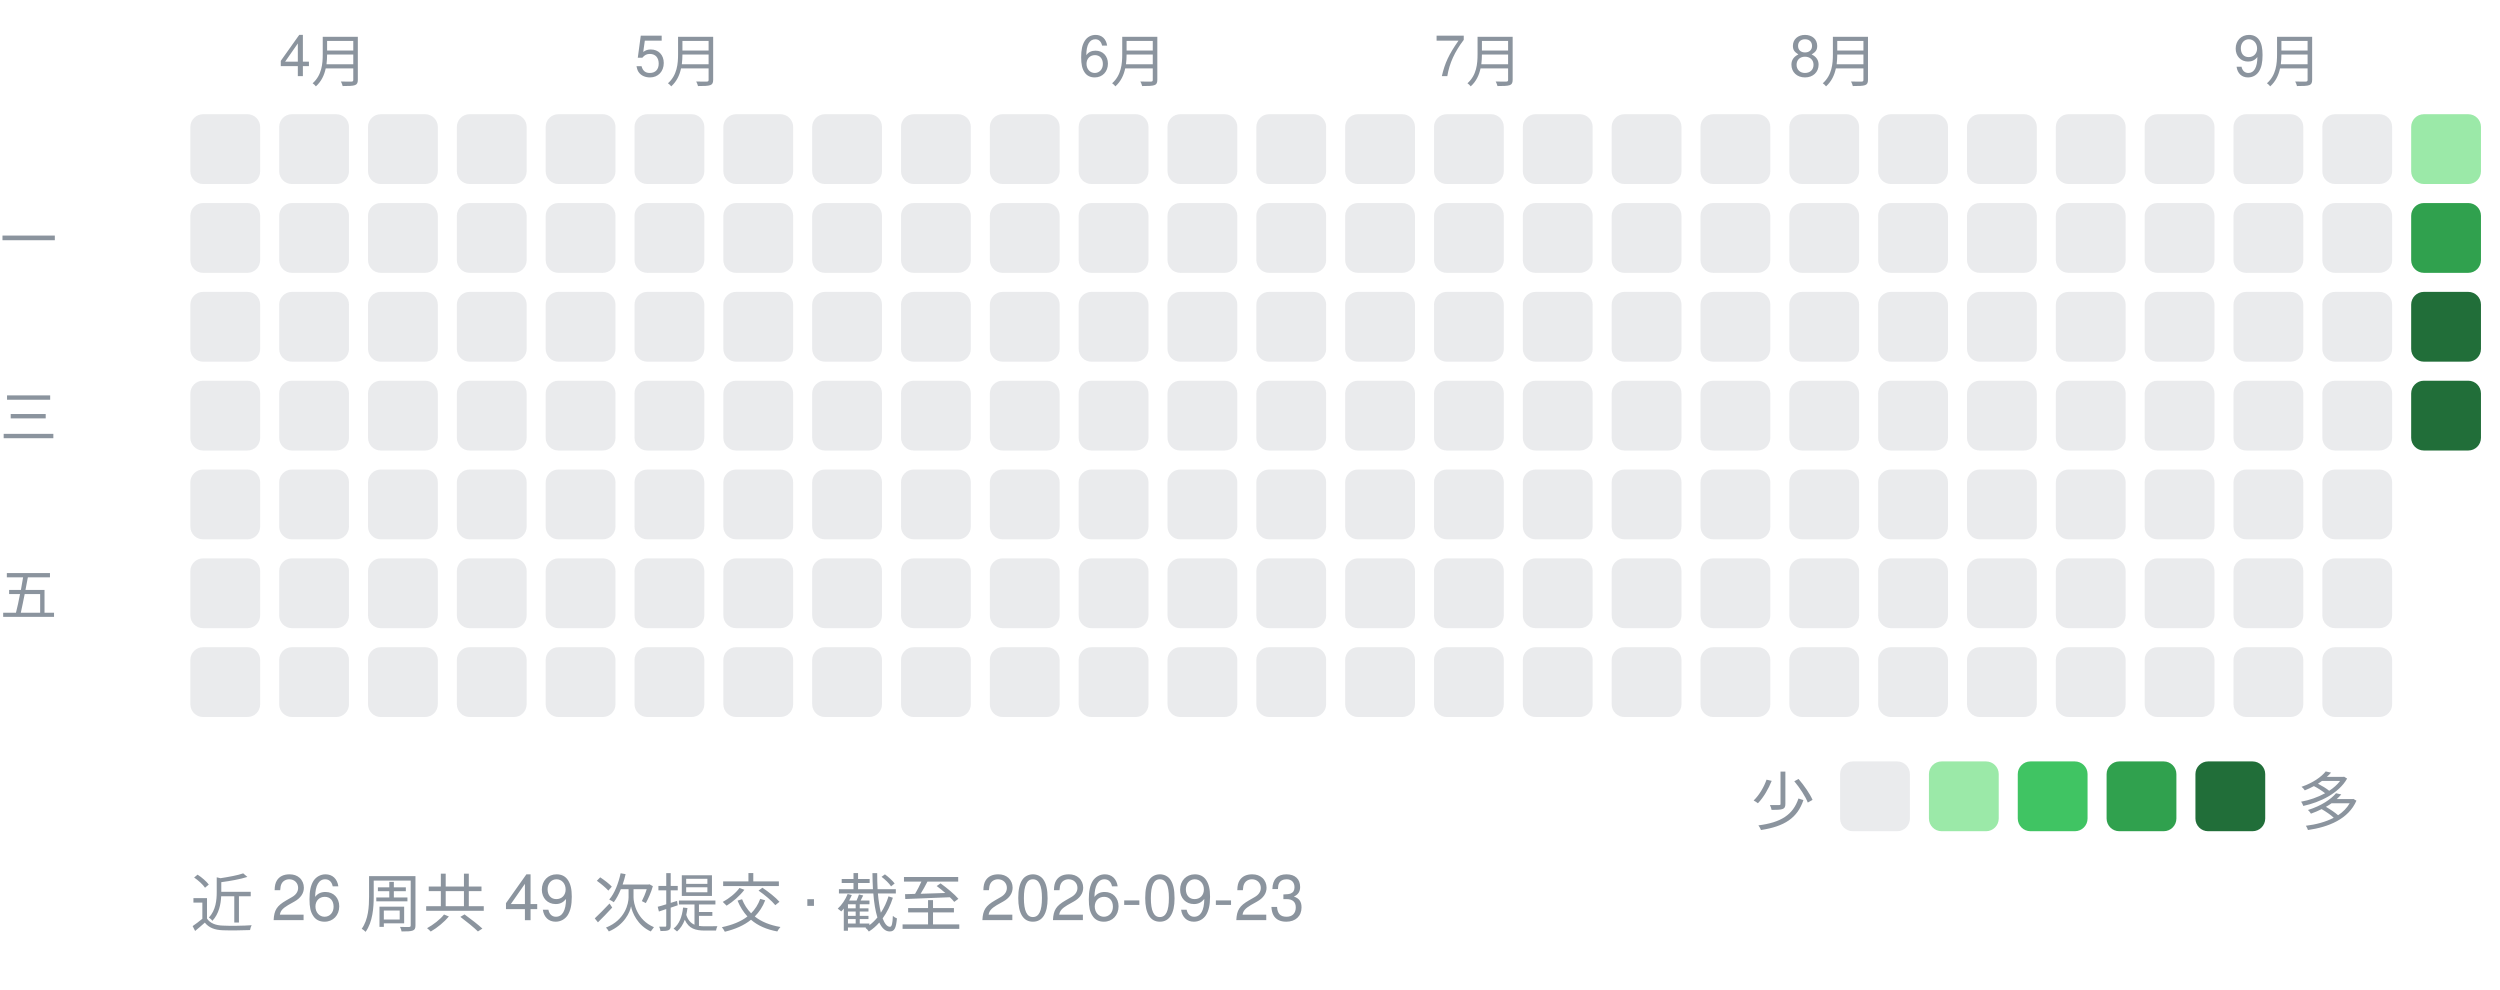
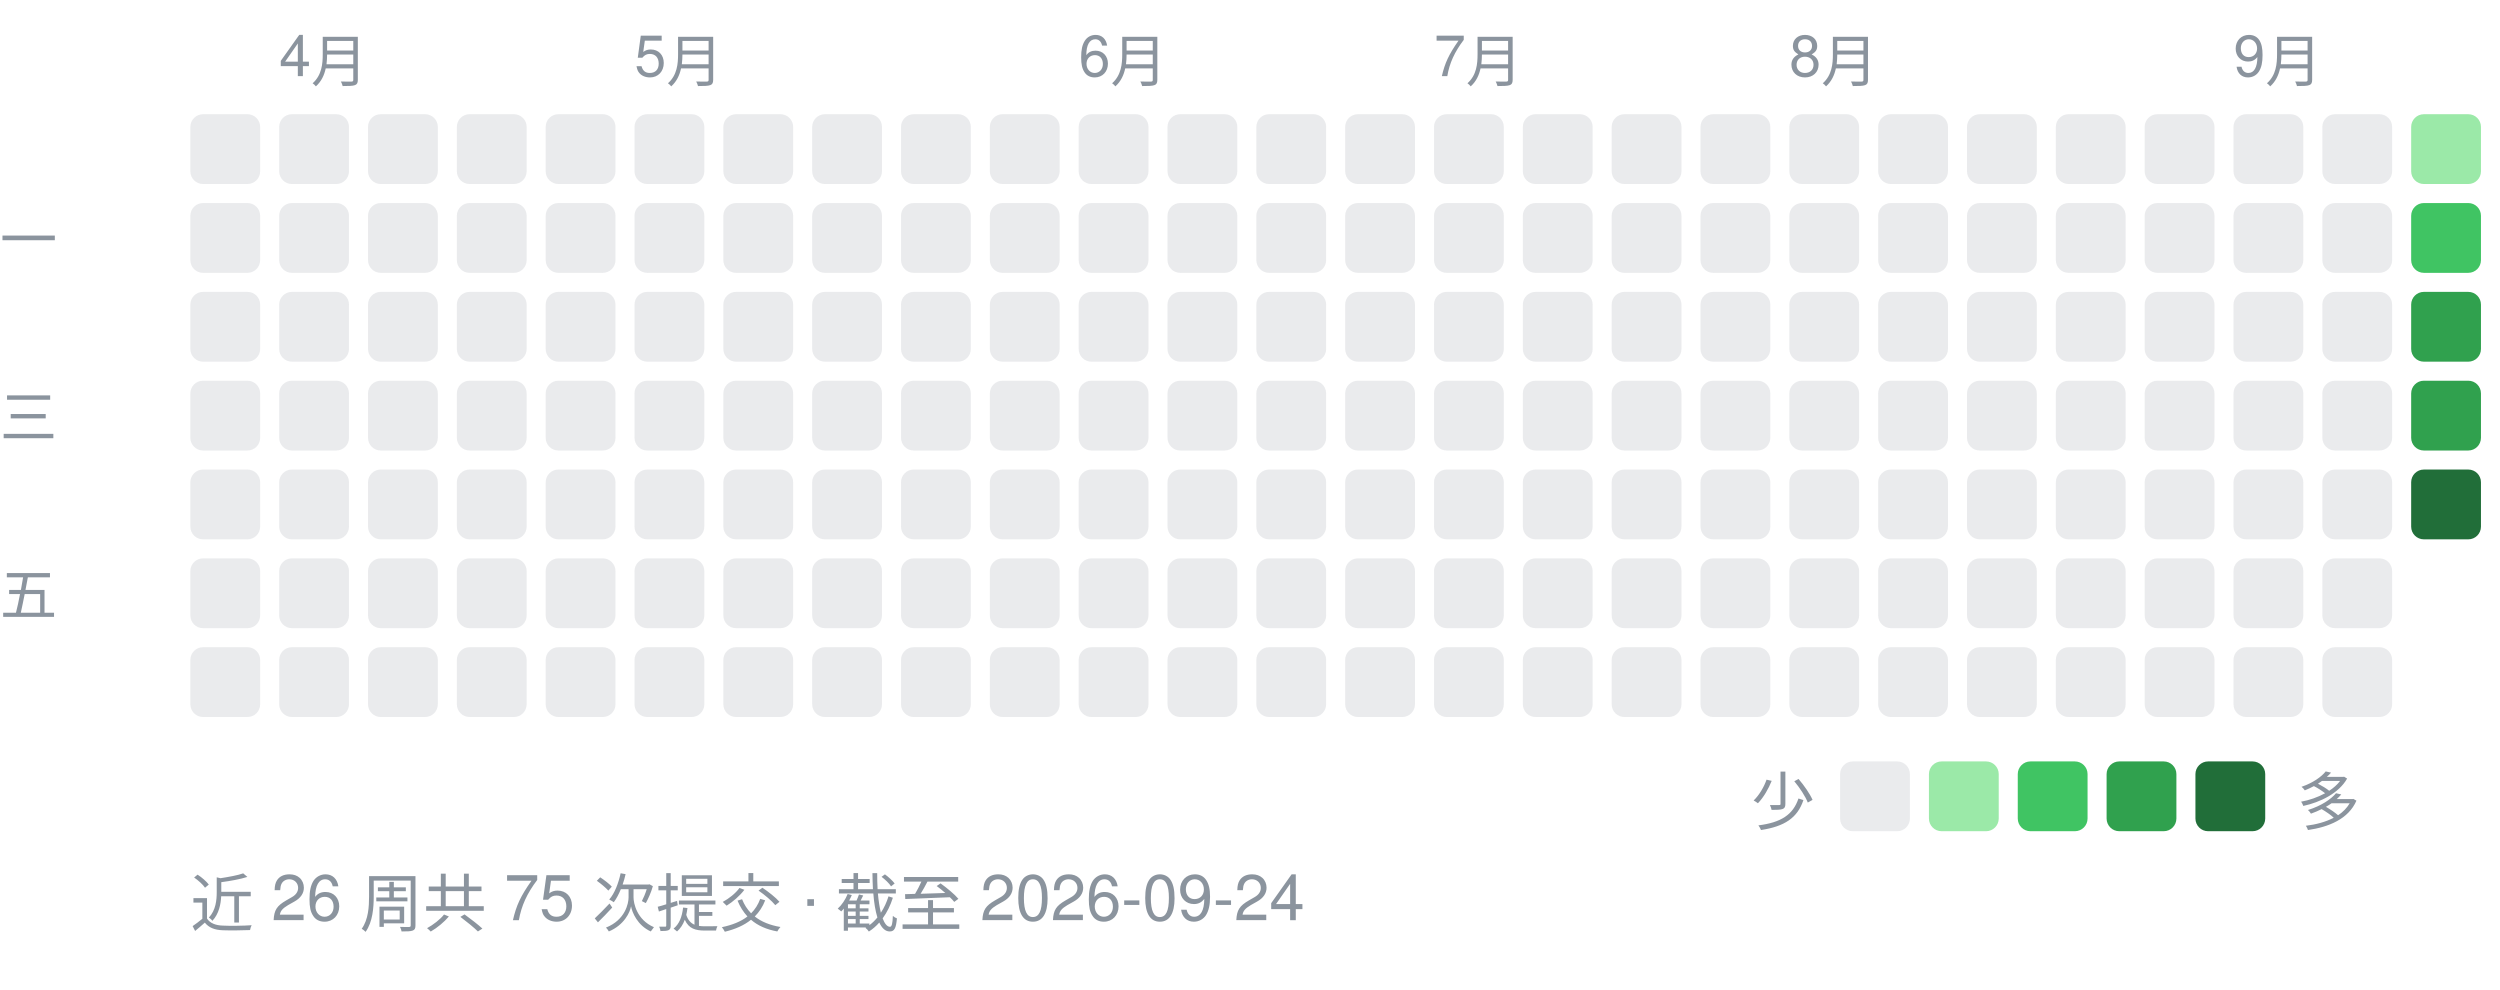
<svg xmlns="http://www.w3.org/2000/svg" width="394" height="156" viewBox="0 0 394 156" role="img">
  <g font-family="-apple-system,BlinkMacSystemFont,Segoe UI,Helvetica,Arial,PingFang SC,sans-serif" font-size="9" fill="#8b949e">
    <text x="44" y="12">4月</text>
    <text x="100" y="12">5月</text>
    <text x="170" y="12">6月</text>
    <text x="226" y="12">7月</text>
    <text x="282" y="12">8月</text>
    <text x="352" y="12">9月</text>
    <text x="0" y="41">一</text>
    <text x="0" y="69">三</text>
    <text x="0" y="97">五</text>
  </g>
  <rect x="30" y="18" width="11" height="11" rx="2" fill="rgba(139,148,158,0.18)" />
  <rect x="30" y="32" width="11" height="11" rx="2" fill="rgba(139,148,158,0.18)" />
  <rect x="30" y="46" width="11" height="11" rx="2" fill="rgba(139,148,158,0.18)" />
  <rect x="30" y="60" width="11" height="11" rx="2" fill="rgba(139,148,158,0.18)" />
  <rect x="30" y="74" width="11" height="11" rx="2" fill="rgba(139,148,158,0.18)" />
  <rect x="30" y="88" width="11" height="11" rx="2" fill="rgba(139,148,158,0.18)" />
  <rect x="30" y="102" width="11" height="11" rx="2" fill="rgba(139,148,158,0.18)" />
  <rect x="44" y="18" width="11" height="11" rx="2" fill="rgba(139,148,158,0.18)" />
  <rect x="44" y="32" width="11" height="11" rx="2" fill="rgba(139,148,158,0.18)" />
  <rect x="44" y="46" width="11" height="11" rx="2" fill="rgba(139,148,158,0.18)" />
  <rect x="44" y="60" width="11" height="11" rx="2" fill="rgba(139,148,158,0.18)" />
  <rect x="44" y="74" width="11" height="11" rx="2" fill="rgba(139,148,158,0.18)" />
  <rect x="44" y="88" width="11" height="11" rx="2" fill="rgba(139,148,158,0.18)" />
  <rect x="44" y="102" width="11" height="11" rx="2" fill="rgba(139,148,158,0.18)" />
  <rect x="58" y="18" width="11" height="11" rx="2" fill="rgba(139,148,158,0.18)" />
  <rect x="58" y="32" width="11" height="11" rx="2" fill="rgba(139,148,158,0.18)" />
  <rect x="58" y="46" width="11" height="11" rx="2" fill="rgba(139,148,158,0.18)" />
  <rect x="58" y="60" width="11" height="11" rx="2" fill="rgba(139,148,158,0.18)" />
  <rect x="58" y="74" width="11" height="11" rx="2" fill="rgba(139,148,158,0.18)" />
  <rect x="58" y="88" width="11" height="11" rx="2" fill="rgba(139,148,158,0.18)" />
  <rect x="58" y="102" width="11" height="11" rx="2" fill="rgba(139,148,158,0.18)" />
  <rect x="72" y="18" width="11" height="11" rx="2" fill="rgba(139,148,158,0.18)" />
  <rect x="72" y="32" width="11" height="11" rx="2" fill="rgba(139,148,158,0.18)" />
  <rect x="72" y="46" width="11" height="11" rx="2" fill="rgba(139,148,158,0.18)" />
  <rect x="72" y="60" width="11" height="11" rx="2" fill="rgba(139,148,158,0.18)" />
  <rect x="72" y="74" width="11" height="11" rx="2" fill="rgba(139,148,158,0.18)" />
  <rect x="72" y="88" width="11" height="11" rx="2" fill="rgba(139,148,158,0.18)" />
  <rect x="72" y="102" width="11" height="11" rx="2" fill="rgba(139,148,158,0.18)" />
  <rect x="86" y="18" width="11" height="11" rx="2" fill="rgba(139,148,158,0.18)" />
  <rect x="86" y="32" width="11" height="11" rx="2" fill="rgba(139,148,158,0.18)" />
  <rect x="86" y="46" width="11" height="11" rx="2" fill="rgba(139,148,158,0.18)" />
  <rect x="86" y="60" width="11" height="11" rx="2" fill="rgba(139,148,158,0.18)" />
  <rect x="86" y="74" width="11" height="11" rx="2" fill="rgba(139,148,158,0.18)" />
  <rect x="86" y="88" width="11" height="11" rx="2" fill="rgba(139,148,158,0.18)" />
  <rect x="86" y="102" width="11" height="11" rx="2" fill="rgba(139,148,158,0.18)" />
  <rect x="100" y="18" width="11" height="11" rx="2" fill="rgba(139,148,158,0.18)" />
  <rect x="100" y="32" width="11" height="11" rx="2" fill="rgba(139,148,158,0.18)" />
  <rect x="100" y="46" width="11" height="11" rx="2" fill="rgba(139,148,158,0.18)" />
  <rect x="100" y="60" width="11" height="11" rx="2" fill="rgba(139,148,158,0.18)" />
  <rect x="100" y="74" width="11" height="11" rx="2" fill="rgba(139,148,158,0.18)" />
  <rect x="100" y="88" width="11" height="11" rx="2" fill="rgba(139,148,158,0.18)" />
  <rect x="100" y="102" width="11" height="11" rx="2" fill="rgba(139,148,158,0.18)" />
  <rect x="114" y="18" width="11" height="11" rx="2" fill="rgba(139,148,158,0.18)" />
  <rect x="114" y="32" width="11" height="11" rx="2" fill="rgba(139,148,158,0.18)" />
  <rect x="114" y="46" width="11" height="11" rx="2" fill="rgba(139,148,158,0.18)" />
  <rect x="114" y="60" width="11" height="11" rx="2" fill="rgba(139,148,158,0.18)" />
  <rect x="114" y="74" width="11" height="11" rx="2" fill="rgba(139,148,158,0.18)" />
  <rect x="114" y="88" width="11" height="11" rx="2" fill="rgba(139,148,158,0.18)" />
  <rect x="114" y="102" width="11" height="11" rx="2" fill="rgba(139,148,158,0.18)" />
  <rect x="128" y="18" width="11" height="11" rx="2" fill="rgba(139,148,158,0.18)" />
  <rect x="128" y="32" width="11" height="11" rx="2" fill="rgba(139,148,158,0.18)" />
  <rect x="128" y="46" width="11" height="11" rx="2" fill="rgba(139,148,158,0.18)" />
  <rect x="128" y="60" width="11" height="11" rx="2" fill="rgba(139,148,158,0.18)" />
  <rect x="128" y="74" width="11" height="11" rx="2" fill="rgba(139,148,158,0.18)" />
  <rect x="128" y="88" width="11" height="11" rx="2" fill="rgba(139,148,158,0.18)" />
  <rect x="128" y="102" width="11" height="11" rx="2" fill="rgba(139,148,158,0.18)" />
  <rect x="142" y="18" width="11" height="11" rx="2" fill="rgba(139,148,158,0.18)" />
  <rect x="142" y="32" width="11" height="11" rx="2" fill="rgba(139,148,158,0.18)" />
  <rect x="142" y="46" width="11" height="11" rx="2" fill="rgba(139,148,158,0.18)" />
  <rect x="142" y="60" width="11" height="11" rx="2" fill="rgba(139,148,158,0.18)" />
  <rect x="142" y="74" width="11" height="11" rx="2" fill="rgba(139,148,158,0.18)" />
  <rect x="142" y="88" width="11" height="11" rx="2" fill="rgba(139,148,158,0.18)" />
  <rect x="142" y="102" width="11" height="11" rx="2" fill="rgba(139,148,158,0.18)" />
  <rect x="156" y="18" width="11" height="11" rx="2" fill="rgba(139,148,158,0.18)" />
  <rect x="156" y="32" width="11" height="11" rx="2" fill="rgba(139,148,158,0.18)" />
  <rect x="156" y="46" width="11" height="11" rx="2" fill="rgba(139,148,158,0.18)" />
  <rect x="156" y="60" width="11" height="11" rx="2" fill="rgba(139,148,158,0.18)" />
  <rect x="156" y="74" width="11" height="11" rx="2" fill="rgba(139,148,158,0.18)" />
  <rect x="156" y="88" width="11" height="11" rx="2" fill="rgba(139,148,158,0.18)" />
  <rect x="156" y="102" width="11" height="11" rx="2" fill="rgba(139,148,158,0.18)" />
  <rect x="170" y="18" width="11" height="11" rx="2" fill="rgba(139,148,158,0.18)" />
  <rect x="170" y="32" width="11" height="11" rx="2" fill="rgba(139,148,158,0.18)" />
  <rect x="170" y="46" width="11" height="11" rx="2" fill="rgba(139,148,158,0.18)" />
  <rect x="170" y="60" width="11" height="11" rx="2" fill="rgba(139,148,158,0.18)" />
  <rect x="170" y="74" width="11" height="11" rx="2" fill="rgba(139,148,158,0.18)" />
  <rect x="170" y="88" width="11" height="11" rx="2" fill="rgba(139,148,158,0.18)" />
  <rect x="170" y="102" width="11" height="11" rx="2" fill="rgba(139,148,158,0.18)" />
  <rect x="184" y="18" width="11" height="11" rx="2" fill="rgba(139,148,158,0.18)" />
  <rect x="184" y="32" width="11" height="11" rx="2" fill="rgba(139,148,158,0.18)" />
  <rect x="184" y="46" width="11" height="11" rx="2" fill="rgba(139,148,158,0.18)" />
  <rect x="184" y="60" width="11" height="11" rx="2" fill="rgba(139,148,158,0.18)" />
  <rect x="184" y="74" width="11" height="11" rx="2" fill="rgba(139,148,158,0.18)" />
  <rect x="184" y="88" width="11" height="11" rx="2" fill="rgba(139,148,158,0.18)" />
  <rect x="184" y="102" width="11" height="11" rx="2" fill="rgba(139,148,158,0.18)" />
  <rect x="198" y="18" width="11" height="11" rx="2" fill="rgba(139,148,158,0.18)" />
  <rect x="198" y="32" width="11" height="11" rx="2" fill="rgba(139,148,158,0.18)" />
  <rect x="198" y="46" width="11" height="11" rx="2" fill="rgba(139,148,158,0.18)" />
  <rect x="198" y="60" width="11" height="11" rx="2" fill="rgba(139,148,158,0.18)" />
  <rect x="198" y="74" width="11" height="11" rx="2" fill="rgba(139,148,158,0.18)" />
  <rect x="198" y="88" width="11" height="11" rx="2" fill="rgba(139,148,158,0.18)" />
  <rect x="198" y="102" width="11" height="11" rx="2" fill="rgba(139,148,158,0.18)" />
  <rect x="212" y="18" width="11" height="11" rx="2" fill="rgba(139,148,158,0.18)" />
  <rect x="212" y="32" width="11" height="11" rx="2" fill="rgba(139,148,158,0.18)" />
  <rect x="212" y="46" width="11" height="11" rx="2" fill="rgba(139,148,158,0.18)" />
  <rect x="212" y="60" width="11" height="11" rx="2" fill="rgba(139,148,158,0.18)" />
  <rect x="212" y="74" width="11" height="11" rx="2" fill="rgba(139,148,158,0.18)" />
  <rect x="212" y="88" width="11" height="11" rx="2" fill="rgba(139,148,158,0.18)" />
  <rect x="212" y="102" width="11" height="11" rx="2" fill="rgba(139,148,158,0.18)" />
  <rect x="226" y="18" width="11" height="11" rx="2" fill="rgba(139,148,158,0.18)" />
  <rect x="226" y="32" width="11" height="11" rx="2" fill="rgba(139,148,158,0.18)" />
  <rect x="226" y="46" width="11" height="11" rx="2" fill="rgba(139,148,158,0.18)" />
  <rect x="226" y="60" width="11" height="11" rx="2" fill="rgba(139,148,158,0.18)" />
  <rect x="226" y="74" width="11" height="11" rx="2" fill="rgba(139,148,158,0.18)" />
  <rect x="226" y="88" width="11" height="11" rx="2" fill="rgba(139,148,158,0.18)" />
  <rect x="226" y="102" width="11" height="11" rx="2" fill="rgba(139,148,158,0.18)" />
  <rect x="240" y="18" width="11" height="11" rx="2" fill="rgba(139,148,158,0.18)" />
  <rect x="240" y="32" width="11" height="11" rx="2" fill="rgba(139,148,158,0.18)" />
  <rect x="240" y="46" width="11" height="11" rx="2" fill="rgba(139,148,158,0.18)" />
  <rect x="240" y="60" width="11" height="11" rx="2" fill="rgba(139,148,158,0.18)" />
  <rect x="240" y="74" width="11" height="11" rx="2" fill="rgba(139,148,158,0.18)" />
  <rect x="240" y="88" width="11" height="11" rx="2" fill="rgba(139,148,158,0.18)" />
  <rect x="240" y="102" width="11" height="11" rx="2" fill="rgba(139,148,158,0.18)" />
  <rect x="254" y="18" width="11" height="11" rx="2" fill="rgba(139,148,158,0.18)" />
  <rect x="254" y="32" width="11" height="11" rx="2" fill="rgba(139,148,158,0.18)" />
  <rect x="254" y="46" width="11" height="11" rx="2" fill="rgba(139,148,158,0.18)" />
  <rect x="254" y="60" width="11" height="11" rx="2" fill="rgba(139,148,158,0.18)" />
  <rect x="254" y="74" width="11" height="11" rx="2" fill="rgba(139,148,158,0.18)" />
  <rect x="254" y="88" width="11" height="11" rx="2" fill="rgba(139,148,158,0.18)" />
  <rect x="254" y="102" width="11" height="11" rx="2" fill="rgba(139,148,158,0.18)" />
  <rect x="268" y="18" width="11" height="11" rx="2" fill="rgba(139,148,158,0.18)" />
  <rect x="268" y="32" width="11" height="11" rx="2" fill="rgba(139,148,158,0.18)" />
  <rect x="268" y="46" width="11" height="11" rx="2" fill="rgba(139,148,158,0.18)" />
  <rect x="268" y="60" width="11" height="11" rx="2" fill="rgba(139,148,158,0.18)" />
  <rect x="268" y="74" width="11" height="11" rx="2" fill="rgba(139,148,158,0.18)" />
  <rect x="268" y="88" width="11" height="11" rx="2" fill="rgba(139,148,158,0.18)" />
  <rect x="268" y="102" width="11" height="11" rx="2" fill="rgba(139,148,158,0.18)" />
  <rect x="282" y="18" width="11" height="11" rx="2" fill="rgba(139,148,158,0.18)" />
  <rect x="282" y="32" width="11" height="11" rx="2" fill="rgba(139,148,158,0.18)" />
  <rect x="282" y="46" width="11" height="11" rx="2" fill="rgba(139,148,158,0.18)" />
  <rect x="282" y="60" width="11" height="11" rx="2" fill="rgba(139,148,158,0.18)" />
  <rect x="282" y="74" width="11" height="11" rx="2" fill="rgba(139,148,158,0.18)" />
  <rect x="282" y="88" width="11" height="11" rx="2" fill="rgba(139,148,158,0.18)" />
  <rect x="282" y="102" width="11" height="11" rx="2" fill="rgba(139,148,158,0.18)" />
  <rect x="296" y="18" width="11" height="11" rx="2" fill="rgba(139,148,158,0.18)" />
  <rect x="296" y="32" width="11" height="11" rx="2" fill="rgba(139,148,158,0.18)" />
  <rect x="296" y="46" width="11" height="11" rx="2" fill="rgba(139,148,158,0.18)" />
  <rect x="296" y="60" width="11" height="11" rx="2" fill="rgba(139,148,158,0.18)" />
  <rect x="296" y="74" width="11" height="11" rx="2" fill="rgba(139,148,158,0.18)" />
  <rect x="296" y="88" width="11" height="11" rx="2" fill="rgba(139,148,158,0.18)" />
  <rect x="296" y="102" width="11" height="11" rx="2" fill="rgba(139,148,158,0.18)" />
  <rect x="310" y="18" width="11" height="11" rx="2" fill="rgba(139,148,158,0.18)" />
  <rect x="310" y="32" width="11" height="11" rx="2" fill="rgba(139,148,158,0.18)" />
  <rect x="310" y="46" width="11" height="11" rx="2" fill="rgba(139,148,158,0.18)" />
  <rect x="310" y="60" width="11" height="11" rx="2" fill="rgba(139,148,158,0.18)" />
  <rect x="310" y="74" width="11" height="11" rx="2" fill="rgba(139,148,158,0.18)" />
  <rect x="310" y="88" width="11" height="11" rx="2" fill="rgba(139,148,158,0.18)" />
  <rect x="310" y="102" width="11" height="11" rx="2" fill="rgba(139,148,158,0.18)" />
  <rect x="324" y="18" width="11" height="11" rx="2" fill="rgba(139,148,158,0.18)" />
  <rect x="324" y="32" width="11" height="11" rx="2" fill="rgba(139,148,158,0.18)" />
  <rect x="324" y="46" width="11" height="11" rx="2" fill="rgba(139,148,158,0.18)" />
  <rect x="324" y="60" width="11" height="11" rx="2" fill="rgba(139,148,158,0.18)" />
  <rect x="324" y="74" width="11" height="11" rx="2" fill="rgba(139,148,158,0.18)" />
  <rect x="324" y="88" width="11" height="11" rx="2" fill="rgba(139,148,158,0.18)" />
  <rect x="324" y="102" width="11" height="11" rx="2" fill="rgba(139,148,158,0.18)" />
  <rect x="338" y="18" width="11" height="11" rx="2" fill="rgba(139,148,158,0.18)" />
  <rect x="338" y="32" width="11" height="11" rx="2" fill="rgba(139,148,158,0.18)" />
  <rect x="338" y="46" width="11" height="11" rx="2" fill="rgba(139,148,158,0.18)" />
  <rect x="338" y="60" width="11" height="11" rx="2" fill="rgba(139,148,158,0.18)" />
  <rect x="338" y="74" width="11" height="11" rx="2" fill="rgba(139,148,158,0.18)" />
  <rect x="338" y="88" width="11" height="11" rx="2" fill="rgba(139,148,158,0.18)" />
  <rect x="338" y="102" width="11" height="11" rx="2" fill="rgba(139,148,158,0.18)" />
  <rect x="352" y="18" width="11" height="11" rx="2" fill="rgba(139,148,158,0.18)" />
  <rect x="352" y="32" width="11" height="11" rx="2" fill="rgba(139,148,158,0.18)" />
  <rect x="352" y="46" width="11" height="11" rx="2" fill="rgba(139,148,158,0.18)" />
  <rect x="352" y="60" width="11" height="11" rx="2" fill="rgba(139,148,158,0.18)" />
  <rect x="352" y="74" width="11" height="11" rx="2" fill="rgba(139,148,158,0.18)" />
  <rect x="352" y="88" width="11" height="11" rx="2" fill="rgba(139,148,158,0.18)" />
  <rect x="352" y="102" width="11" height="11" rx="2" fill="rgba(139,148,158,0.18)" />
  <rect x="366" y="18" width="11" height="11" rx="2" fill="rgba(139,148,158,0.18)" />
  <rect x="366" y="32" width="11" height="11" rx="2" fill="rgba(139,148,158,0.18)" />
  <rect x="366" y="46" width="11" height="11" rx="2" fill="rgba(139,148,158,0.18)" />
  <rect x="366" y="60" width="11" height="11" rx="2" fill="rgba(139,148,158,0.18)" />
  <rect x="366" y="74" width="11" height="11" rx="2" fill="rgba(139,148,158,0.18)" />
  <rect x="366" y="88" width="11" height="11" rx="2" fill="rgba(139,148,158,0.18)" />
  <rect x="366" y="102" width="11" height="11" rx="2" fill="rgba(139,148,158,0.18)" />
  <rect x="380" y="18" width="11" height="11" rx="2" fill="#9be9a8" />
-   <rect x="380" y="32" width="11" height="11" rx="2" fill="#30a14e" />
-   <rect x="380" y="46" width="11" height="11" rx="2" fill="#216e39" />
-   <rect x="380" y="60" width="11" height="11" rx="2" fill="#216e39" />
+   <rect x="380" y="32" width="11" height="11" rx="2" fill="#40c463" />
+   <rect x="380" y="46" width="11" height="11" rx="2" fill="#30a14e" />
+   <rect x="380" y="60" width="11" height="11" rx="2" fill="#30a14e" />
+   <rect x="380" y="74" width="11" height="11" rx="2" fill="#216e39" />
  <g font-family="-apple-system,BlinkMacSystemFont,Segoe UI,Helvetica,Arial,PingFang SC,sans-serif" font-size="10" fill="#8b949e">
-     <text x="30" y="146">近 26 周共 49 次提交 · 截至 2026-09-23</text>
+     <text x="30" y="146">近 26 周共 75 次提交 · 截至 2026-09-24</text>
    <text x="286" y="130" text-anchor="end">少</text>
    <rect x="290" y="120" width="11" height="11" rx="2" fill="rgba(139,148,158,0.18)" />
    <rect x="304" y="120" width="11" height="11" rx="2" fill="#9be9a8" />
    <rect x="318" y="120" width="11" height="11" rx="2" fill="#40c463" />
    <rect x="332" y="120" width="11" height="11" rx="2" fill="#30a14e" />
    <rect x="346" y="120" width="11" height="11" rx="2" fill="#216e39" />
    <text x="362" y="130">多</text>
  </g>
</svg>
